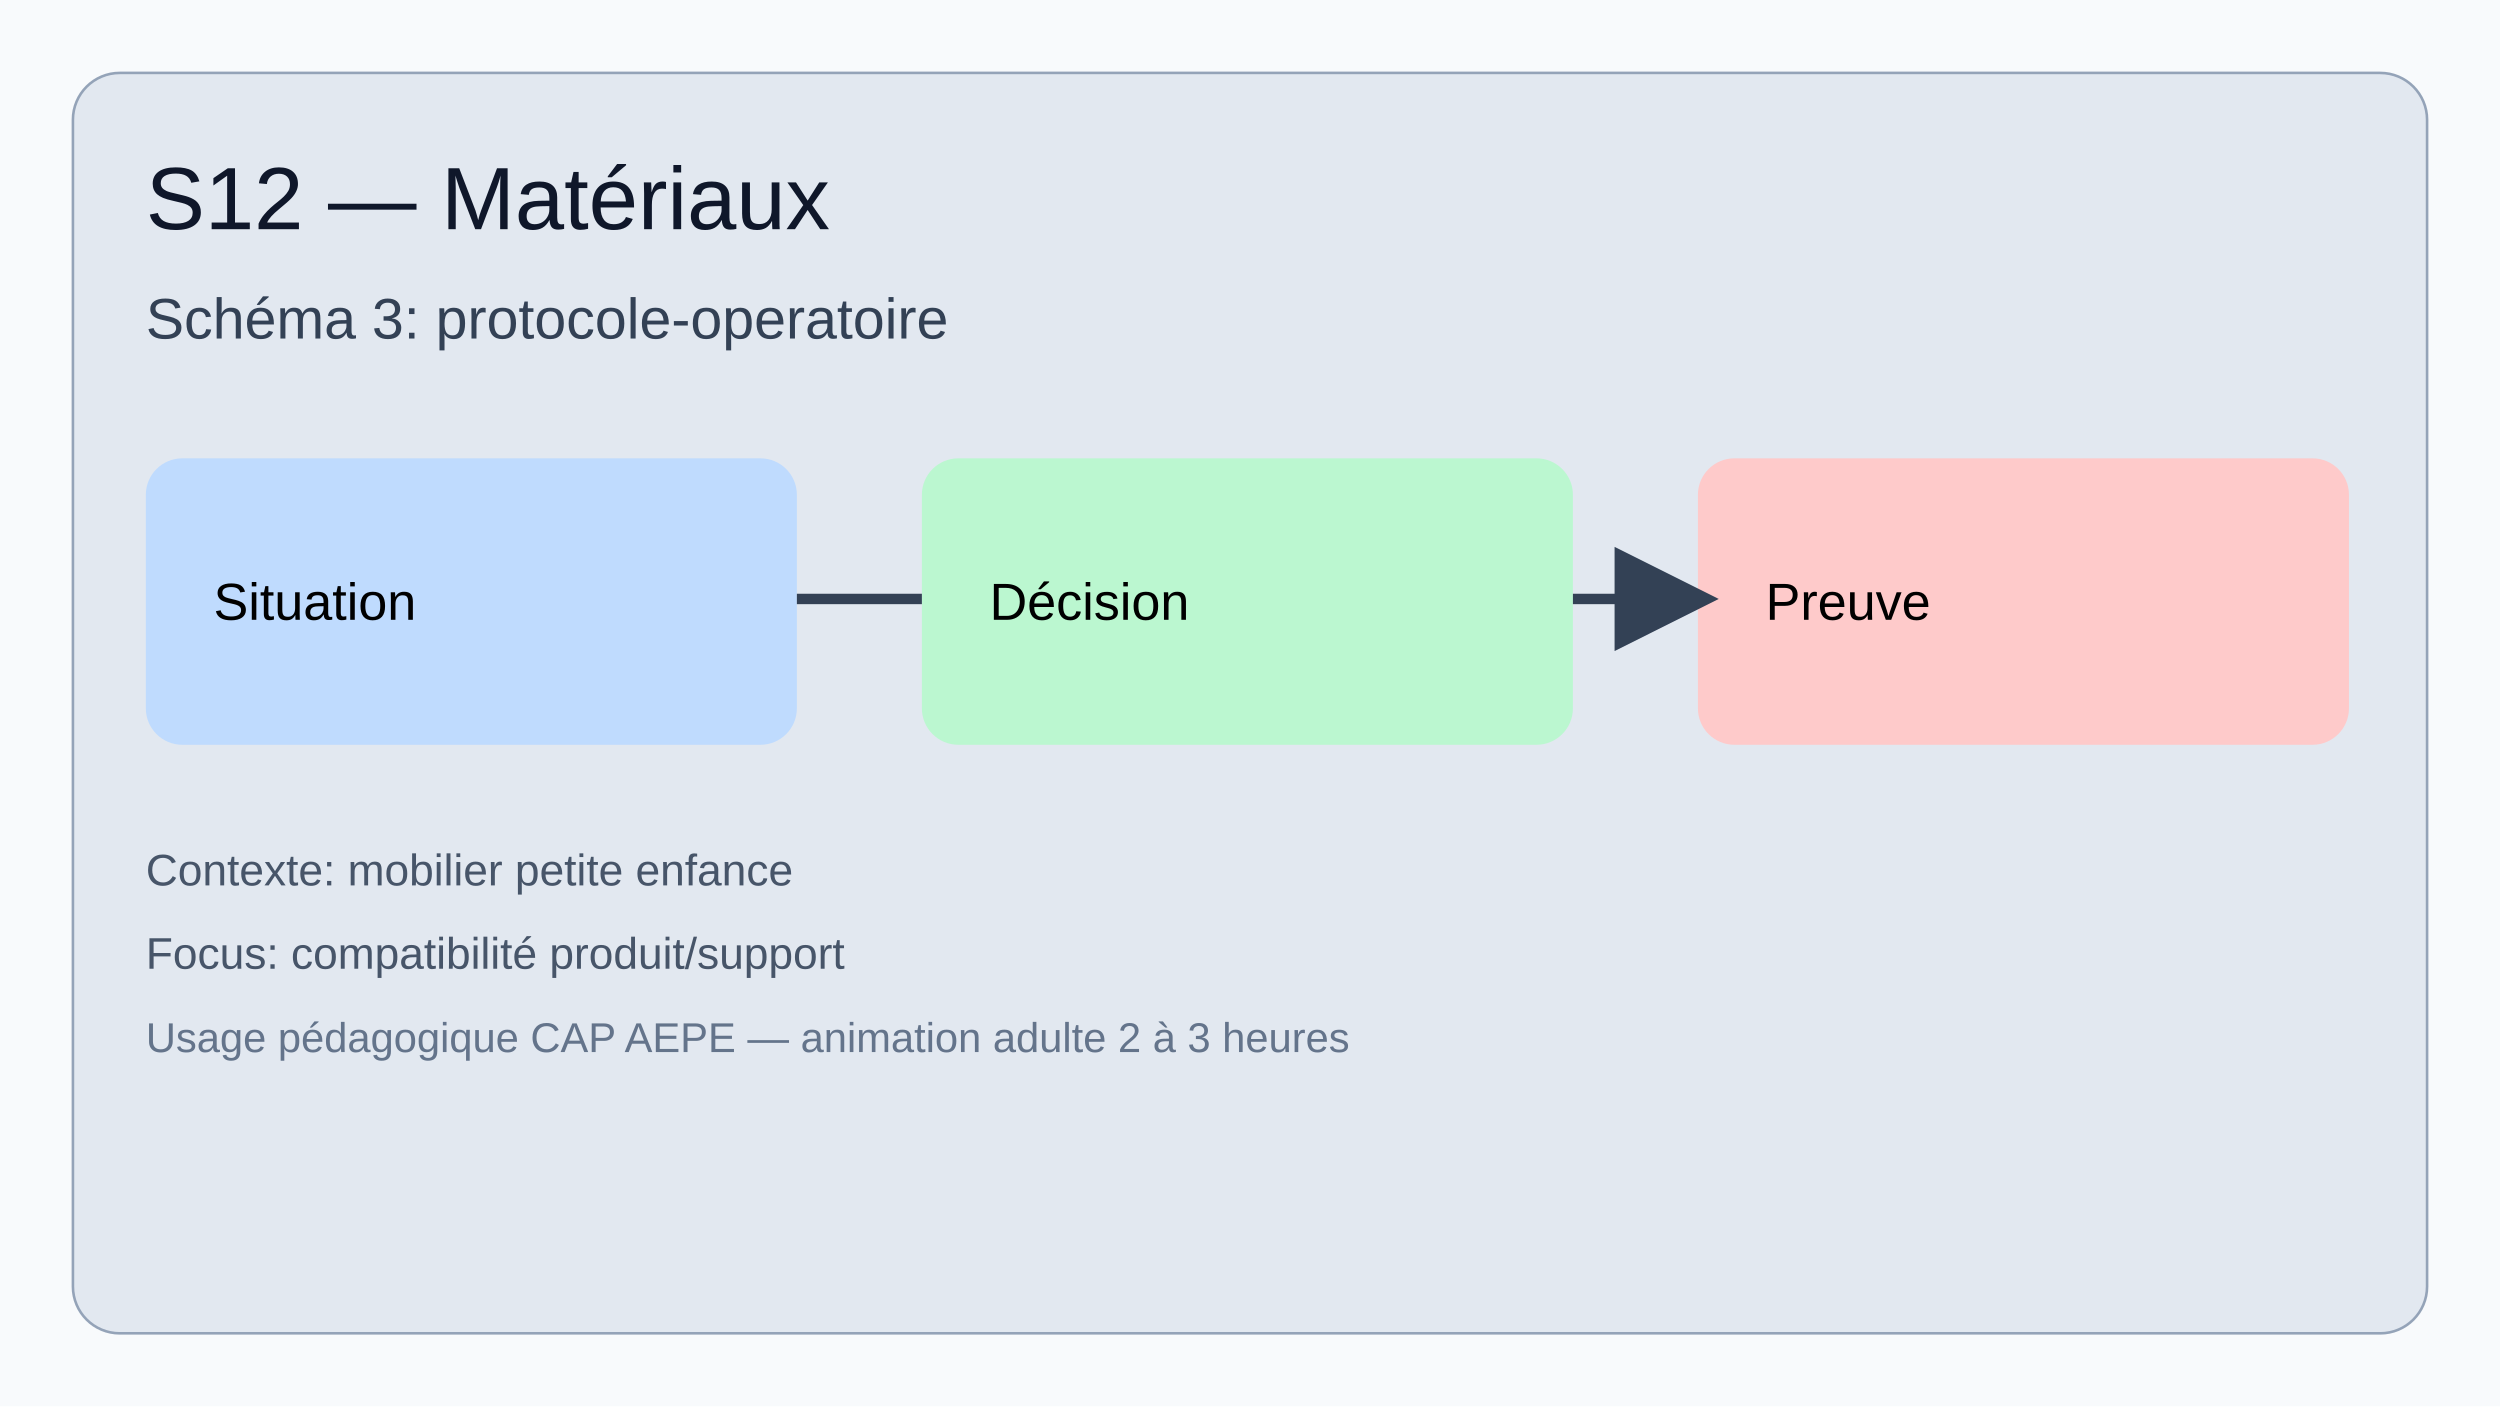
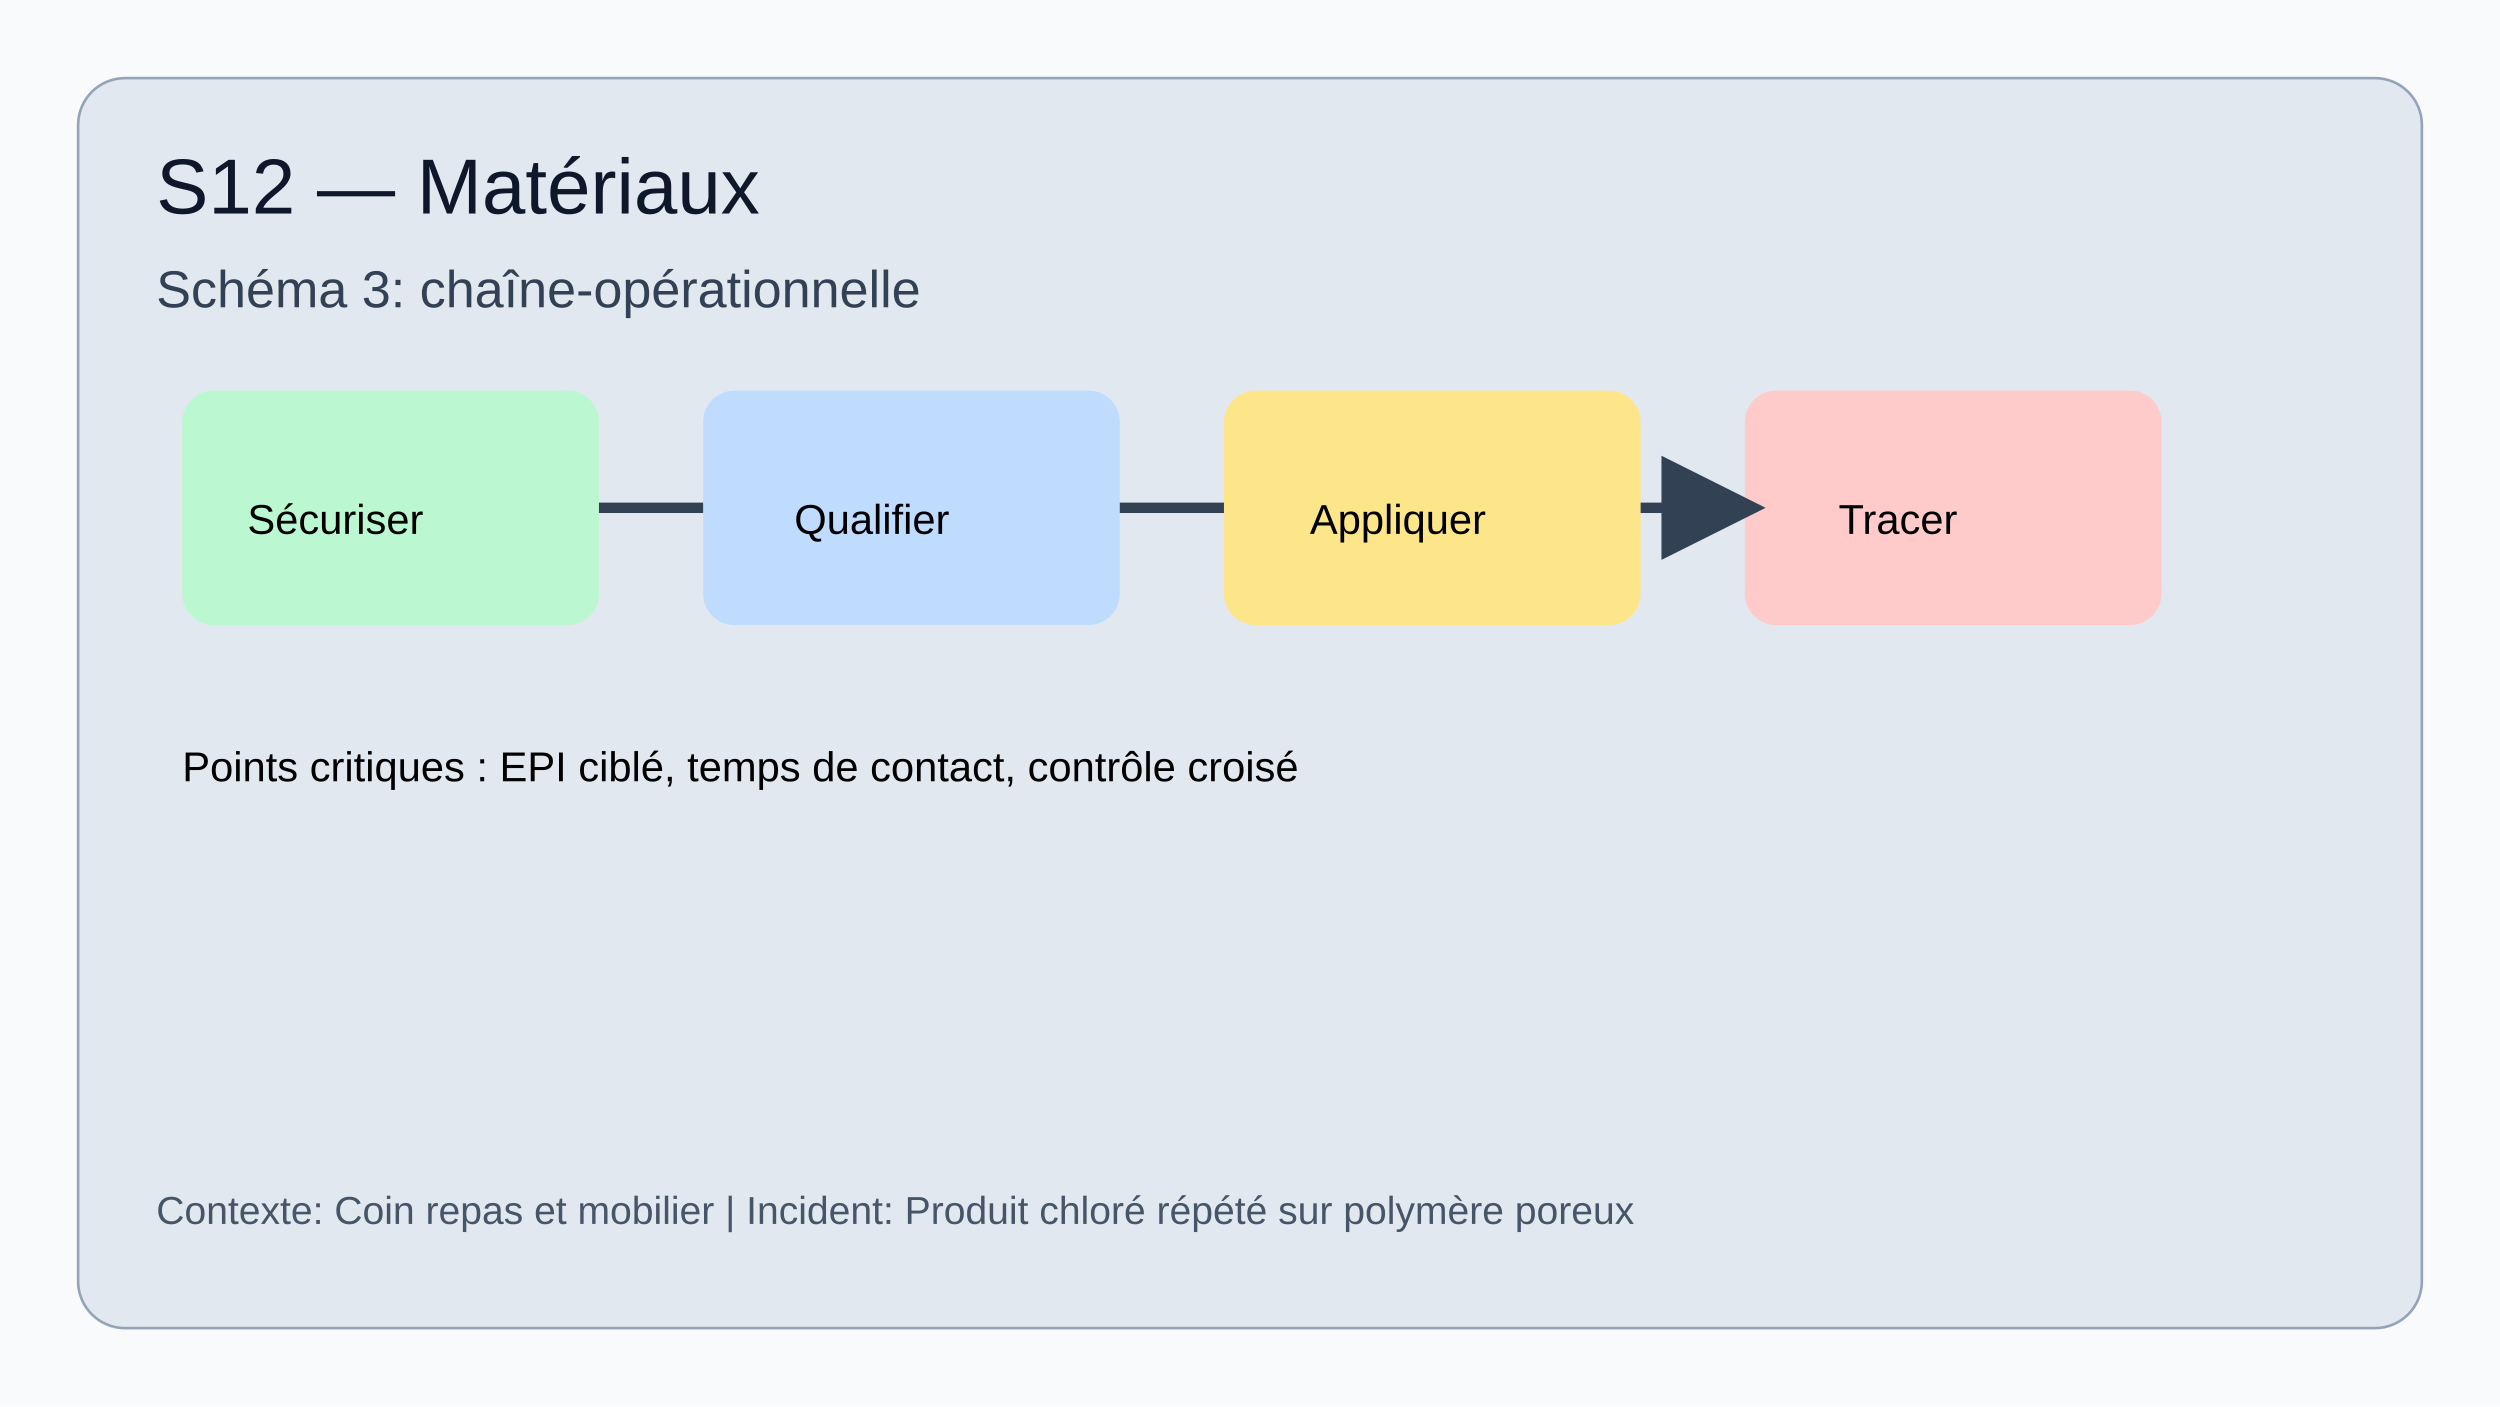
<svg xmlns="http://www.w3.org/2000/svg" viewBox="0 0 960 540">
  <rect width="960" height="540" fill="#f8fafc" />
-   <rect x="28" y="28" width="904" height="484" rx="18" fill="#e2e8f0" stroke="#94a3b8" />
-   <text x="56" y="88" font-family="Arial" font-size="34" fill="#0f172a">S12 — Matériaux</text>
-   <text x="56" y="130" font-family="Arial" font-size="22" fill="#334155">Schéma 3: protocole-operatoire</text>
-   <rect x="56" y="176" width="250" height="110" rx="14" fill="#bfdbfe" />
-   <text x="82" y="238" font-family="Arial" font-size="20">Situation</text>
-   <rect x="354" y="176" width="250" height="110" rx="14" fill="#bbf7d0" />
-   <text x="380" y="238" font-family="Arial" font-size="20">Décision</text>
-   <rect x="652" y="176" width="250" height="110" rx="14" fill="#fecaca" />
-   <text x="678" y="238" font-family="Arial" font-size="20">Preuve</text>
-   <path d="M306 230h48M604 230h48" stroke="#334155" stroke-width="4" marker-end="url(#arr)" />
+   <rect x="30" y="30" width="900" height="480" rx="18" fill="#e2e8f0" stroke="#94a3b8" />
+   <text x="60" y="82" font-size="30" font-family="Arial" fill="#0f172a">S12 — Matériaux</text>
+   <text x="60" y="118" font-size="20" font-family="Arial" fill="#334155">Schéma 3: chaîne-opérationnelle</text>
+   <rect x="70" y="150" width="160" height="90" rx="12" fill="#bbf7d0" />
+   <text x="95" y="205" font-size="16" font-family="Arial">Sécuriser</text>
+   <rect x="270" y="150" width="160" height="90" rx="12" fill="#bfdbfe" />
+   <text x="305" y="205" font-size="16" font-family="Arial">Qualifier</text>
+   <rect x="470" y="150" width="160" height="90" rx="12" fill="#fde68a" />
+   <text x="503" y="205" font-size="16" font-family="Arial">Appliquer</text>
+   <rect x="670" y="150" width="160" height="90" rx="12" fill="#fecaca" />
+   <text x="706" y="205" font-size="16" font-family="Arial">Tracer</text>
+   <path d="M230 195h40M430 195h40M630 195h40" stroke="#334155" stroke-width="4" marker-end="url(#a)" />
+   <text x="70" y="300" font-size="16" font-family="Arial">Points critiques : EPI ciblé, temps de contact, contrôle croisé</text>
+   <text x="60" y="470" font-size="15" font-family="Arial" fill="#475569">Contexte: Coin repas et mobilier | Incident: Produit chloré répété sur polymère poreux</text>
  <defs>
-     <marker id="arr" markerWidth="10" markerHeight="10" refX="8" refY="5" orient="auto">
+     <marker id="a" markerWidth="10" markerHeight="10" refX="8" refY="5" orient="auto">
      <polygon points="0,0 10,5 0,10" fill="#334155" />
    </marker>
  </defs>
-   <text x="56" y="340" font-family="Arial" font-size="17" fill="#475569">Contexte: mobilier petite enfance</text>
-   <text x="56" y="372" font-family="Arial" font-size="17" fill="#475569">Focus: compatibilité produit/support</text>
-   <text x="56" y="404" font-family="Arial" font-size="16" fill="#64748b">Usage pédagogique CAP AEPE — animation adulte 2 à 3 heures</text>
</svg>
